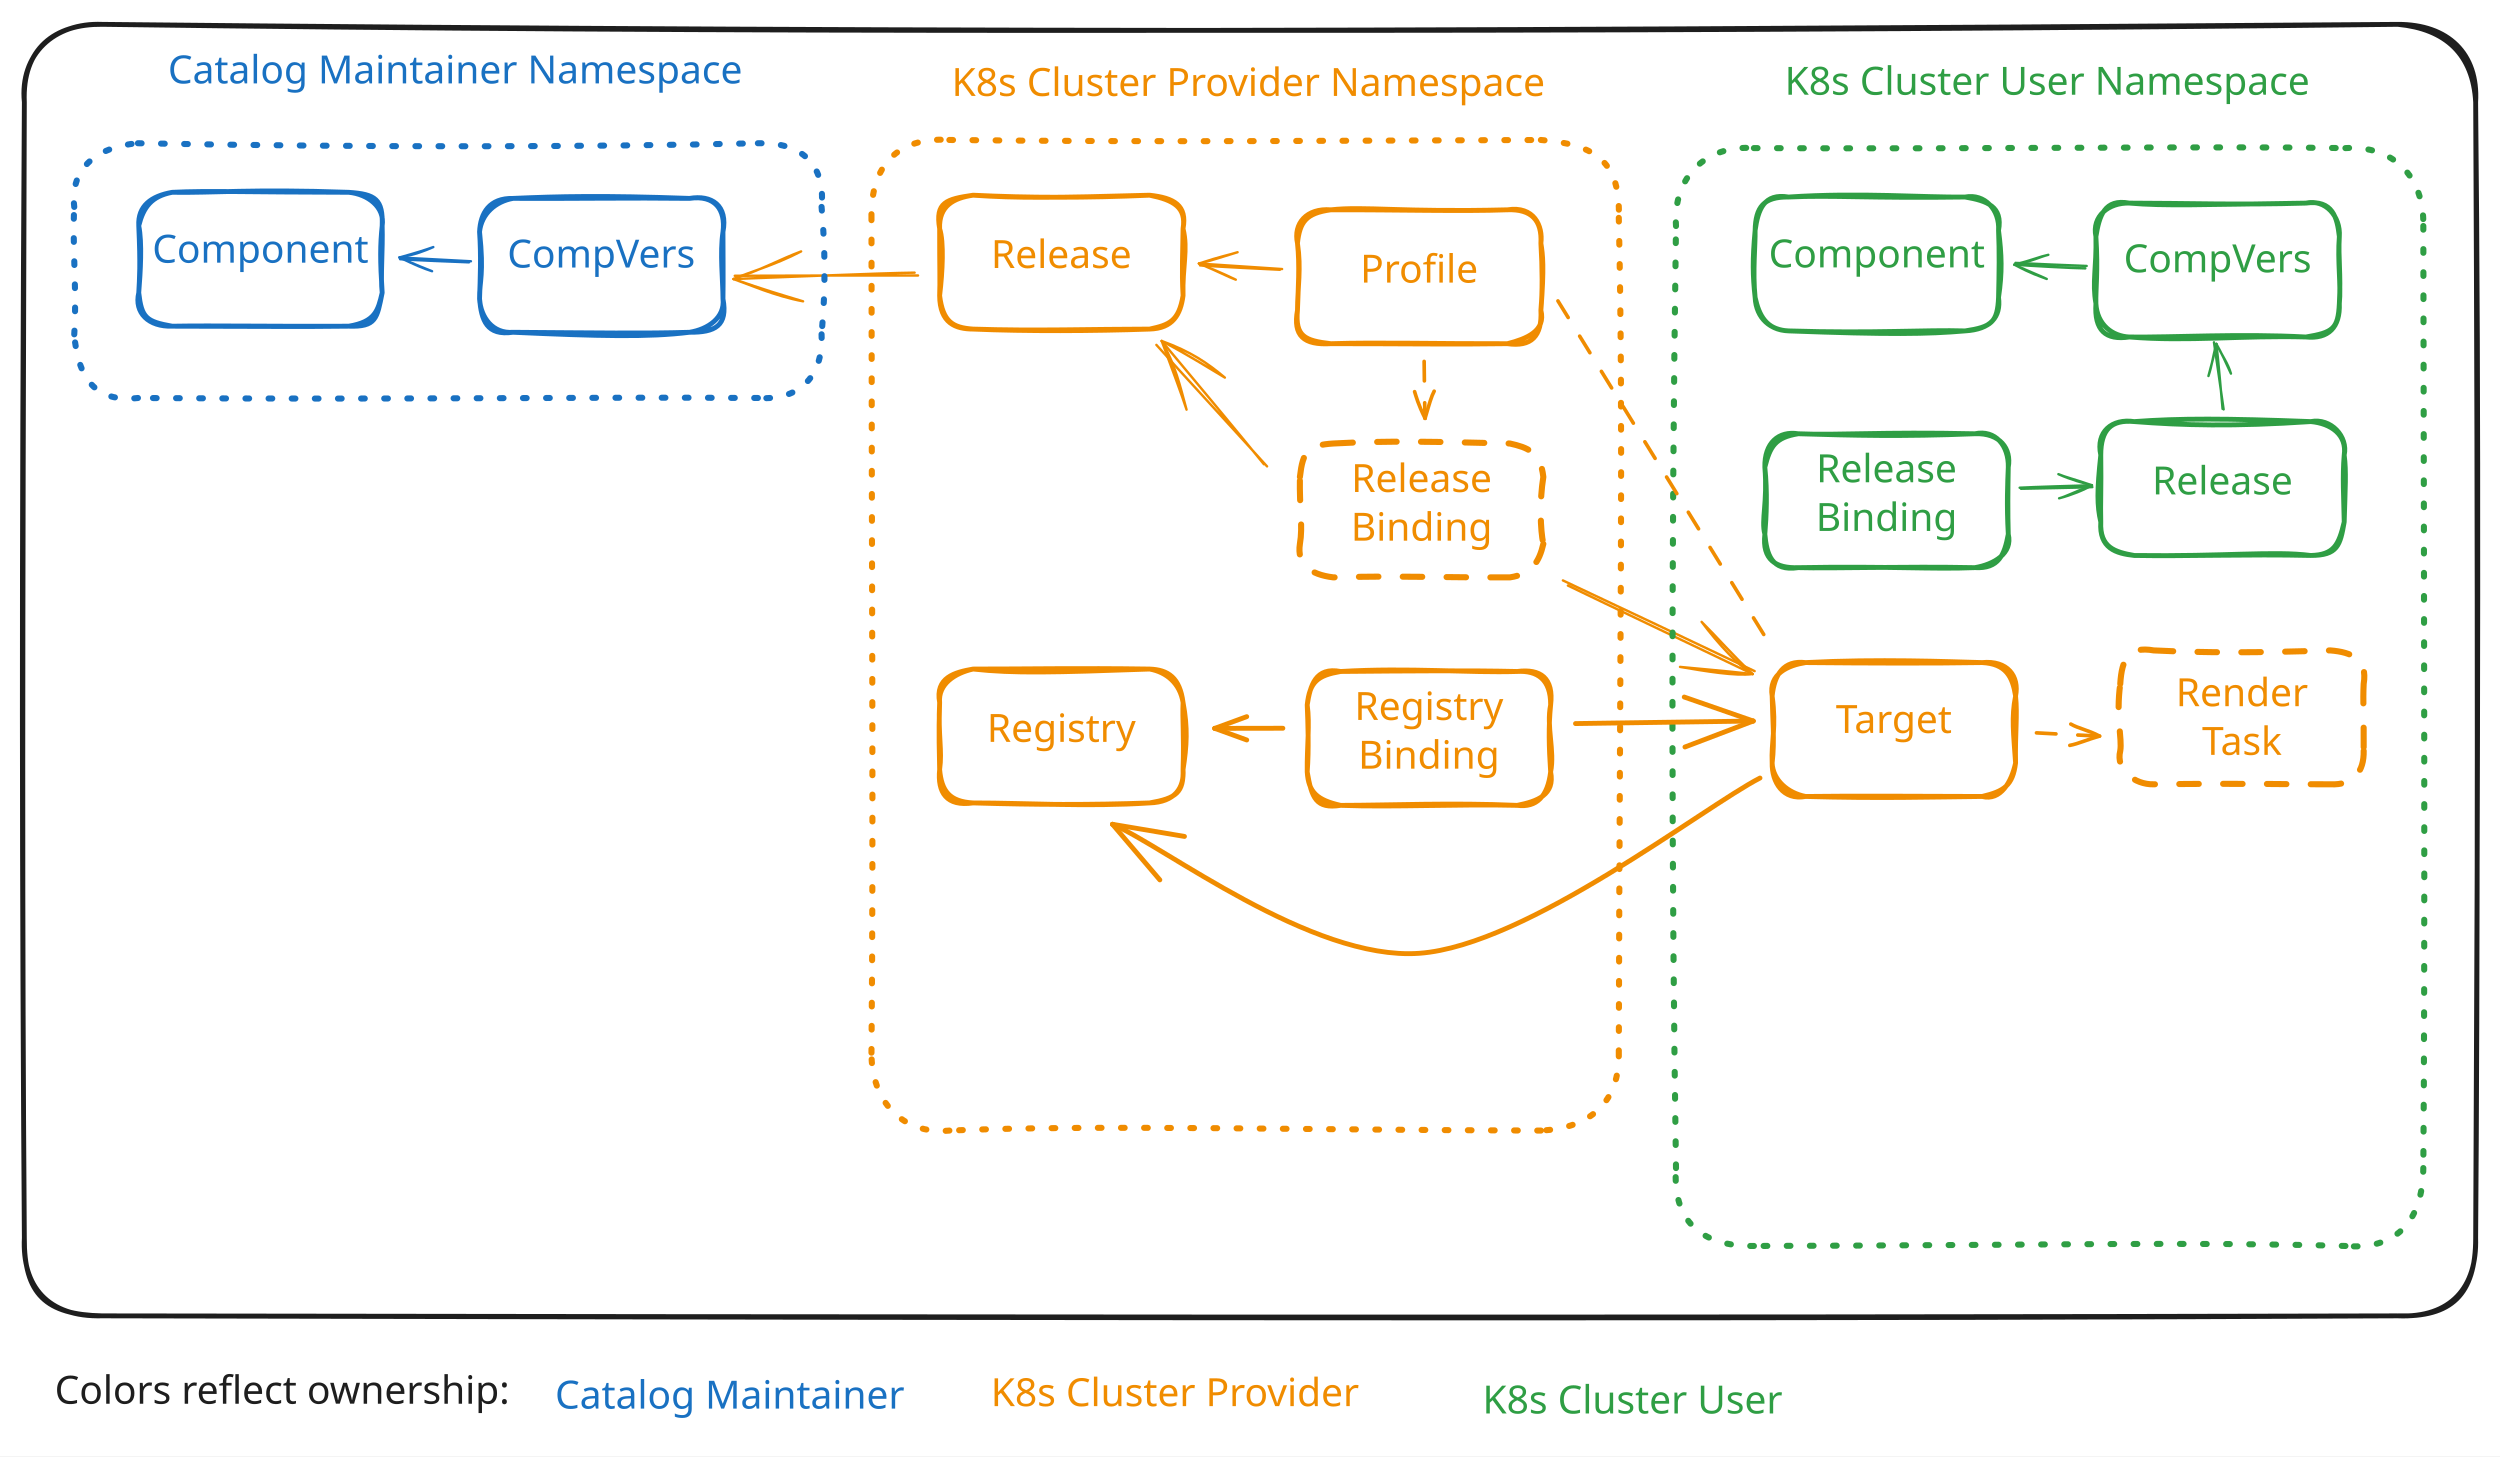
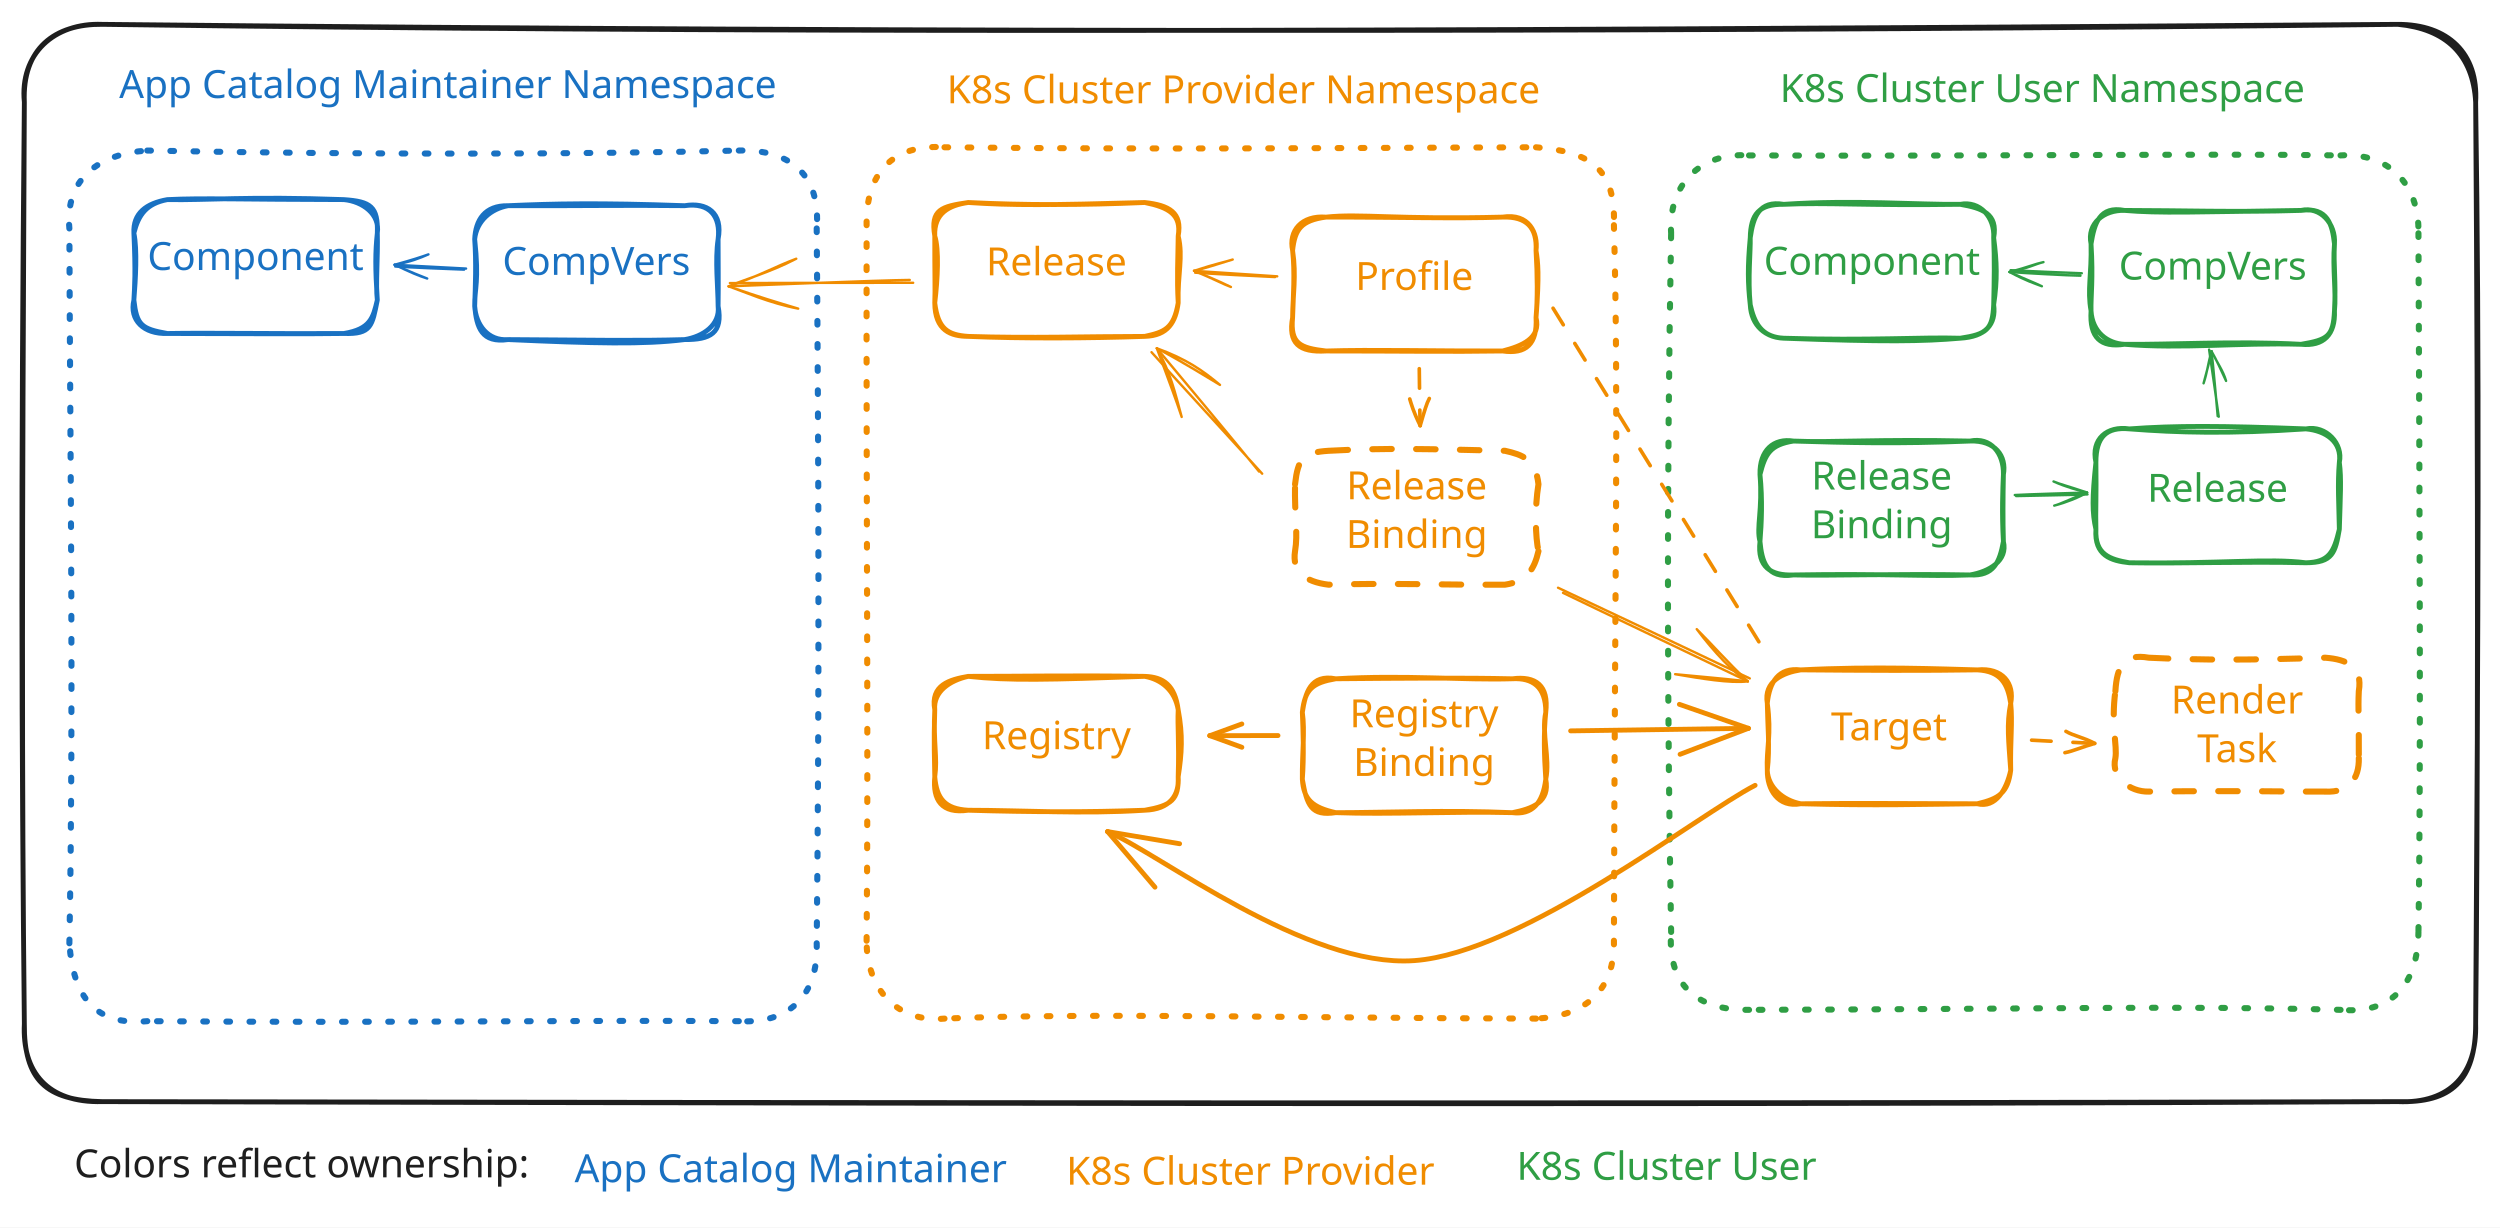
- <svg xmlns="http://www.w3.org/2000/svg" version="1.1" viewBox="0 0 1027 598.237" width="1027" height="598.237">
+ <svg xmlns="http://www.w3.org/2000/svg" version="1.1" viewBox="0 0 1027 504.237" width="1027" height="504.237">
  <defs>
    <style class="style-fonts">
      @font-face {
        font-family: "Virgil";
        src: url("https://excalidash.opendefense.cloud//dist/excalidraw-assets/Virgil.woff2");
      }
      @font-face {
        font-family: "Cascadia";
        src: url("https://excalidash.opendefense.cloud//dist/excalidraw-assets/Cascadia.woff2");
      }
      @font-face {
        font-family: "Assistant";
        src: url("https://excalidash.opendefense.cloud//dist/excalidraw-assets/Assistant-Regular.woff2");
      }
    </style>
  </defs>
-   <rect x="0" y="0" width="1027" height="598.237" fill="#ffffff" />
-   <g stroke-linecap="round" transform="translate(10 10) rotate(0 503.5 265.2745)">
-     <path d="M32 0 C378.81 3.63, 724.38 3.01, 975 0 M32 0 C284.79 3.44, 536.51 3.26, 975 0 M975 0 C995.68 -0.09, 1008.23 12, 1007 32 M975 0 C994.74 1.86, 1005.95 12.46, 1007 32 M1007 32 C1008.35 160.36, 1007.95 286.92, 1007 498.55 M1007 32 C1007.94 216.8, 1007.82 401.13, 1007 498.55 M1007 498.55 C1007.64 518.76, 996.8 531.52, 975 530.55 M1007 498.55 C1007 522.02, 996.97 531.22, 975 530.55 M975 530.55 C658.57 531.4, 340.75 531.01, 32 530.55 M975 530.55 C745.78 531.72, 515.82 531.65, 32 530.55 M32 530.55 C9.5 531.18, -0.98 518.26, 0 498.55 M32 530.55 C8.75 530.09, -0.14 521.71, 0 498.55 M0 498.55 C-0.97 358.83, -1.19 220.41, 0 32 M0 498.55 C-0.9 377.15, -0.79 255.33, 0 32 M0 32 C-0.92 9.85, 12.42 -0.19, 32 0 M0 32 C-2 12.2, 12.32 -0.8, 32 0" stroke="#1e1e1e" stroke-width="2" fill="none" />
-   </g>
-   <g stroke-linecap="round" transform="translate(358 57.5) rotate(0 153.5 203.4706)">
-     <path d="M32 0 C121.26 1.02, 207.87 0.18, 275 0 M275 0 C298.11 1.79, 307.77 9.4, 307 32 M307 32 C308.93 116.79, 307.42 201.3, 307 374.94 M307 374.94 C307.48 394.99, 295.51 405.97, 275 406.94 M275 406.94 C182.13 406.75, 89.28 404.48, 32 406.94 M32 406.94 C12.42 408.77, -0.11 394.6, 0 374.94 M0 374.94 C0.87 280.95, 0.06 186.45, 0 32 M0 32 C-0.41 10.64, 10.68 -1.45, 32 0" stroke="#f08c00" stroke-width="2.5" fill="none" stroke-dasharray="1.5 8" />
-   </g>
-   <g transform="translate(383.6 27) rotate(0 129.225 10)">
+   <rect x="0" y="0" width="1027" height="504.237" fill="#ffffff" />
+   <g stroke-linecap="round" transform="translate(10 10) rotate(0 503.5 221.2745)">
+     <path d="M32 0 C378.81 3.63, 724.38 3.01, 975 0 M32 0 C284.79 3.44, 536.51 3.26, 975 0 M975 0 C995.68 -0.09, 1008.23 12, 1007 32 M975 0 C994.74 1.86, 1005.95 12.46, 1007 32 M1007 32 C1008.59 136.52, 1008.08 238.67, 1007 410.55 M1007 32 C1008.06 182.02, 1007.9 331.42, 1007 410.55 M1007 410.55 C1007.64 430.76, 996.8 443.52, 975 442.55 M1007 410.55 C1007 434.02, 996.97 443.22, 975 442.55 M975 442.55 C658.57 443.4, 340.75 443.01, 32 442.55 M975 442.55 C745.78 443.72, 515.82 443.65, 32 442.55 M32 442.55 C9.5 443.18, -0.98 430.26, 0 410.55 M32 442.55 C8.75 442.09, -0.14 433.71, 0 410.55 M0 410.55 C-1.18 297.06, -1.47 185.28, 0 32 M0 410.55 C-1.07 312.08, -0.92 213.06, 0 32 M0 32 C-0.92 9.85, 12.42 -0.19, 32 0 M0 32 C-2 12.2, 12.32 -0.8, 32 0" stroke="#1e1e1e" stroke-width="2" fill="none" />
+   </g>
+   <g stroke-linecap="round" transform="translate(356 60.5) rotate(0 153.5 178.9706)">
+     <path d="M32 0 C121.26 1.02, 207.87 0.18, 275 0 M275 0 C298.11 1.79, 307.77 9.4, 307 32 M307 32 C309 104.58, 307.31 176.83, 307 325.94 M307 325.94 C307.48 345.99, 295.51 356.97, 275 357.94 M275 357.94 C182.13 357.75, 89.28 355.48, 32 357.94 M32 357.94 C12.42 359.77, -0.11 345.6, 0 325.94 M0 325.94 C0.76 245.53, -0.15 164.55, 0 32 M0 32 C-0.41 10.64, 10.68 -1.45, 32 0" stroke="#f08c00" stroke-width="2.5" fill="none" stroke-dasharray="1.5 8" />
+   </g>
+   <g transform="translate(381.6 30) rotate(0 129.225 10)">
    <text x="129.225" y="0" font-family="Virgil, Segoe UI Emoji" font-size="16px" fill="#f08c00" text-anchor="middle" style="white-space: pre;" direction="ltr" dominant-baseline="text-before-edge">K8s Cluster Provider Namespace</text>
  </g>
-   <g transform="translate(725.375 26.5) rotate(0 115.625 10)">
+   <g transform="translate(723.375 29.5) rotate(0 115.625 10)">
    <text x="115.625" y="0" font-family="Virgil, Segoe UI Emoji" font-size="16px" fill="#2f9e44" text-anchor="middle" style="white-space: pre;" direction="ltr" dominant-baseline="text-before-edge">K8s Cluster User Namespace</text>
  </g>
-   <g stroke-linecap="round" transform="translate(197 81.5) rotate(0 50 27.5)">
+   <g stroke-linecap="round" transform="translate(195 84.5) rotate(0 50 27.5)">
    <path d="M13.75 0 C38.22 0.14, 61.81 -0.31, 86.25 0 M13.75 0 C32.34 -0.82, 50.69 -1.27, 86.25 0 M86.25 0 C96.69 -1.51, 101.14 4.57, 100 13.75 M86.25 0 C95.34 -1.56, 102.12 2.82, 100 13.75 M100 13.75 C98.69 22.41, 99.98 33.62, 100 41.25 M100 13.75 C100.01 22.83, 100.14 33.02, 100 41.25 M100 41.25 C100.89 49.02, 93.77 53.8, 86.25 55 M100 41.25 C102.09 52.37, 96.76 55.1, 86.25 55 M86.25 55 C69.47 57.11, 48.98 56.59, 13.75 55 M86.25 55 C67.26 55.56, 48.49 55.24, 13.75 55 M13.75 55 C5.41 55.65, 0.47 48.89, 0 41.25 M13.75 55 C2.86 56.57, 0.77 50.11, 0 41.25 M0 41.25 C-0.08 33.89, 1.89 31.39, 0 13.75 M0 41.25 C0.28 33.33, 0.68 23.24, 0 13.75 M0 13.75 C0.34 5.99, 4.02 -0.21, 13.75 0 M0 13.75 C0.79 6.2, 6.73 1.24, 13.75 0" stroke="#1971c2" stroke-width="2" fill="none" />
  </g>
-   <g transform="translate(212.1167 97.5) rotate(0 34.88334 10)">
+   <g transform="translate(210.1167 100.5) rotate(0 34.88334 10)">
    <text x="34.883" y="0" font-family="Virgil, Segoe UI Emoji" font-size="16px" fill="#1971c2" text-anchor="middle" style="white-space: pre;" direction="ltr" dominant-baseline="text-before-edge">CompVers</text>
  </g>
-   <g stroke-linecap="round" transform="translate(57 79) rotate(0 50 27.5)">
+   <g stroke-linecap="round" transform="translate(55 82) rotate(0 50 27.5)">
    <path d="M13.75 0 C29.78 0.32, 46.47 -1.42, 86.25 0 M13.75 0 C28.44 -0.73, 44.07 -0.06, 86.25 0 M86.25 0 C97.3 0.75, 100.39 2.83, 100 13.75 M86.25 0 C94.02 0.73, 101.21 6.07, 100 13.75 M100 13.75 C100.3 23.48, 99.24 34.88, 100 41.25 M100 13.75 C99.18 21.51, 99.13 27.93, 100 41.25 M100 41.25 C98.29 48.62, 97.14 53.2, 86.25 55 M100 41.25 C97.88 51.82, 97.61 55.39, 86.25 55 M86.25 55 C57.67 55.18, 30.64 54.68, 13.75 55 M86.25 55 C66.81 55.28, 47.4 55.03, 13.75 55 M13.75 55 C4.07 55.35, -1.98 49.53, 0 41.25 M13.75 55 C3.09 53.11, 1.16 51.58, 0 41.25 M0 41.25 C0.68 32.74, 1.42 20.66, 0 13.75 M0 41.25 C0.31 35.3, 0.75 30.28, 0 13.75 M0 13.75 C-0.44 5.6, 5.07 1.52, 13.75 0 M0 13.75 C1.91 6.1, 5.25 1.61, 13.75 0" stroke="#1971c2" stroke-width="2" fill="none" />
  </g>
-   <g transform="translate(67.61666 95.5) rotate(0 39.38334 10)">
+   <g transform="translate(65.61666 98.5) rotate(0 39.38334 10)">
    <text x="39.383" y="0" font-family="Virgil, Segoe UI Emoji" font-size="16px" fill="#1971c2" text-anchor="middle" style="white-space: pre;" direction="ltr" dominant-baseline="text-before-edge">Component</text>
  </g>
  <g stroke-linecap="round">
-     <g transform="translate(193 107.6875) rotate(0 -14.5 -0.8535609)">
+     <g transform="translate(191 110.6875) rotate(0 -14.5 -0.8535609)">
      <path d="M-0.36 0.08 C-5.12 -0.07, -23.96 -0.85, -28.64 -1.21 M0.45 -0.36 C-4.33 -0.62, -24.06 -1.7, -28.89 -1.92" stroke="#1971c2" stroke-width="1" fill="none" />
    </g>
-     <g transform="translate(193 107.6875) rotate(0 -14.5 -0.8535609)">
+     <g transform="translate(191 110.6875) rotate(0 -14.5 -0.8535609)">
      <path d="M-15 -6.19 C-18.75 -4.59, -22.03 -3.17, -28.89 -1.92 M-15 -6.19 C-18.18 -5.06, -21.46 -3.99, -28.89 -1.92" stroke="#1971c2" stroke-width="1" fill="none" />
    </g>
-     <g transform="translate(193 107.6875) rotate(0 -14.5 -0.8535609)">
+     <g transform="translate(191 110.6875) rotate(0 -14.5 -0.8535609)">
      <path d="M-15.51 3.73 C-19.08 2.6, -22.23 1.27, -28.89 -1.92 M-15.51 3.73 C-18.53 2.56, -21.7 1.32, -28.89 -1.92" stroke="#1971c2" stroke-width="1" fill="none" />
    </g>
  </g>
  <mask />
-   <g stroke-linecap="round" transform="translate(728 272.1875) rotate(0 50 27.5)">
+   <g stroke-linecap="round" transform="translate(726 275.1875) rotate(0 50 27.5)">
    <path d="M13.75 0 C43.43 -1.58, 72.81 -0.35, 86.25 0 M13.75 0 C39.41 0.24, 65.32 0.35, 86.25 0 M86.25 0 C96.02 0.5, 98.75 5.75, 100 13.75 M86.25 0 C96.69 -1.01, 101.61 5.55, 100 13.75 M100 13.75 C98.27 22.38, 99.17 29.19, 100 41.25 M100 13.75 C100.82 21.59, 99.75 29.03, 100 41.25 M100 41.25 C98.32 48.96, 93.92 56.96, 86.25 55 M100 41.25 C98.85 50.52, 95.24 52.87, 86.25 55 M86.25 55 C61.08 54.92, 32.95 54.74, 13.75 55 M86.25 55 C65.38 55.22, 43.99 55.85, 13.75 55 M13.75 55 C4.43 56.75, -0.16 49.11, 0 41.25 M13.75 55 C6.42 53.59, 0.3 48.27, 0 41.25 M0 41.25 C-0.42 32.44, 1.76 26.65, 0 13.75 M0 41.25 C1.12 32.03, 0.11 22.44, 0 13.75 M0 13.75 C0.92 4.94, 4.6 -1.13, 13.75 0 M0 13.75 C-1.58 4.58, 6.65 1.12, 13.75 0" stroke="#f08c00" stroke-width="2" fill="none" />
  </g>
-   <g transform="translate(749.8917 288.6875) rotate(0 28.10833 10)">
+   <g transform="translate(747.8917 291.6875) rotate(0 28.10833 10)">
    <text x="28.108" y="0" font-family="Virgil, Segoe UI Emoji" font-size="16px" fill="#f08c00" text-anchor="middle" style="white-space: pre;" direction="ltr" dominant-baseline="text-before-edge">Target</text>
  </g>
-   <g stroke-linecap="round" transform="translate(386 80.1875) rotate(0 50 27.5)">
+   <g stroke-linecap="round" transform="translate(384 83.1875) rotate(0 50 27.5)">
    <path d="M13.75 0 C31.84 1.23, 47.19 1.1, 86.25 0 M13.75 0 C36.53 1.12, 60.3 1.13, 86.25 0 M86.25 0 C96.28 1.1, 101.8 4.1, 100 13.75 M86.25 0 C96.27 2.02, 101.39 5.05, 100 13.75 M100 13.75 C102.1 22.45, 99.65 29.46, 100 41.25 M100 13.75 C99.91 22.96, 99.41 31.03, 100 41.25 M100 41.25 C98.23 51.85, 94.28 53.27, 86.25 55 M100 41.25 C98.98 49.03, 95.83 54.75, 86.25 55 M86.25 55 C63.3 55.8, 35.49 55.94, 13.75 55 M86.25 55 C62.6 55.01, 39.16 55.83, 13.75 55 M13.75 55 C5.24 54.41, 1.33 51.92, 0 41.25 M13.75 55 C6.63 54.98, 0.06 52.68, 0 41.25 M0 41.25 C1.19 31.43, 1.78 19.19, 0 13.75 M0 41.25 C0.24 35.21, -0.03 30.22, 0 13.75 M0 13.75 C-0.37 4.31, 5.88 1.13, 13.75 0 M0 13.75 C-1.87 2.82, 2.73 1.62, 13.75 0" stroke="#f08c00" stroke-width="2" fill="none" />
  </g>
-   <g transform="translate(405.675 97.6875) rotate(0 30.325 10)">
+   <g transform="translate(403.675 100.6875) rotate(0 30.325 10)">
    <text x="30.325" y="0" font-family="Virgil, Segoe UI Emoji" font-size="16px" fill="#f08c00" text-anchor="middle" style="white-space: pre;" direction="ltr" dominant-baseline="text-before-edge">Release</text>
  </g>
-   <g stroke-linecap="round" transform="translate(534 182.1875) rotate(0 50 27.5)">
+   <g stroke-linecap="round" transform="translate(532 185.1875) rotate(0 50 27.5)">
    <path d="M13.75 0 C36.83 -1.26, 56.47 -0.7, 86.25 0 M86.25 0 C93.53 1.66, 98.86 3.45, 100 13.75 M100 13.75 C98.39 23.72, 98.75 35.51, 100 41.25 M100 41.25 C98.31 48.56, 95.28 53.67, 86.25 55 M86.25 55 C60.13 55.13, 37.81 54.25, 13.75 55 M13.75 55 C4.09 53.83, -1.29 49.58, 0 41.25 M0 41.25 C1.27 33.9, -0.24 27.12, 0 13.75 M0 13.75 C1.22 3.03, 3.36 0.67, 13.75 0" stroke="#f08c00" stroke-width="2.5" fill="none" stroke-dasharray="8 10" />
  </g>
-   <g transform="translate(553.675 189.6875) rotate(0 30.325 20)">
+   <g transform="translate(551.675 192.6875) rotate(0 30.325 20)">
    <text x="30.325" y="0" font-family="Virgil, Segoe UI Emoji" font-size="16px" fill="#f08c00" text-anchor="middle" style="white-space: pre;" direction="ltr" dominant-baseline="text-before-edge">Release</text>
    <text x="30.325" y="20" font-family="Virgil, Segoe UI Emoji" font-size="16px" fill="#f08c00" text-anchor="middle" style="white-space: pre;" direction="ltr" dominant-baseline="text-before-edge">Binding</text>
  </g>
-   <g stroke-linecap="round" transform="translate(533 86.1875) rotate(0 50 27.5)">
+   <g stroke-linecap="round" transform="translate(531 89.1875) rotate(0 50 27.5)">
    <path d="M13.75 0 C27.8 -1.53, 42.5 1.09, 86.25 0 M13.75 0 C40.91 -0.08, 67.75 0.71, 86.25 0 M86.25 0 C96.1 -0.37, 100.53 4.31, 100 13.75 M86.25 0 C97.19 -1.72, 100.91 6.62, 100 13.75 M100 13.75 C100.77 18.49, 101.38 23.45, 100 41.25 M100 13.75 C100.62 23.96, 100.68 33.95, 100 41.25 M100 41.25 C100.58 52.09, 95.98 56.42, 86.25 55 M100 41.25 C102.14 49.78, 94.13 52.98, 86.25 55 M86.25 55 C58.55 55.08, 32.61 54.39, 13.75 55 M86.25 55 C65.1 55.35, 43.18 54.99, 13.75 55 M13.75 55 C2.95 53.76, -0.98 51.98, 0 41.25 M13.75 55 C2.46 55.68, -1.89 51.75, 0 41.25 M0 41.25 C0.05 32, 1.57 24.18, 0 13.75 M0 41.25 C0.27 32.74, 0.99 22.59, 0 13.75 M0 13.75 C0.94 5.01, 3.47 1.42, 13.75 0 M0 13.75 C-1.78 5.64, 3.69 -0.8, 13.75 0" stroke="#f08c00" stroke-width="2" fill="none" />
  </g>
-   <g transform="translate(557.7167 103.6875) rotate(0 25.28333 10)">
+   <g transform="translate(555.7167 106.6875) rotate(0 25.28333 10)">
    <text x="25.283" y="0" font-family="Virgil, Segoe UI Emoji" font-size="16px" fill="#f08c00" text-anchor="middle" style="white-space: pre;" direction="ltr" dominant-baseline="text-before-edge">Profile</text>
  </g>
  <g stroke-linecap="round">
-     <g transform="translate(520.1833 191.2695) rotate(0 -22.06557 -25.29102)">
+     <g transform="translate(518.1833 194.2695) rotate(0 -22.06557 -25.29102)">
      <path d="M0.32 0.32 C-7.19 -8.11, -37.56 -41.01, -45.14 -49.59 M-0.97 -0.56 C-8.12 -9.39, -35.98 -42.93, -42.96 -51.2" stroke="#f08c00" stroke-width="1" fill="none" />
    </g>
-     <g transform="translate(520.1833 191.2695) rotate(0 -22.06557 -25.29102)">
+     <g transform="translate(518.1833 194.2695) rotate(0 -22.06557 -25.29102)">
      <path d="M-17.01 -36.15 C-24.24 -42.2, -30.76 -46.74, -42.96 -51.2 M-17.01 -36.15 C-23.35 -39.88, -30.27 -44.41, -42.96 -51.2" stroke="#f08c00" stroke-width="1" fill="none" />
    </g>
-     <g transform="translate(520.1833 191.2695) rotate(0 -22.06557 -25.29102)">
+     <g transform="translate(518.1833 194.2695) rotate(0 -22.06557 -25.29102)">
      <path d="M-32.75 -22.99 C-35.45 -32.96, -37.34 -41.37, -42.96 -51.2 M-32.75 -22.99 C-35.09 -30.11, -38.06 -37.93, -42.96 -51.2" stroke="#f08c00" stroke-width="1" fill="none" />
    </g>
  </g>
  <mask />
  <g stroke-linecap="round">
-     <g transform="translate(642.3422 239.3998) rotate(0 39.07891 18.48225)">
+     <g transform="translate(640.3422 242.3998) rotate(0 39.07891 18.48225)">
      <path d="M-0.3 -0.96 C12.58 5.07, 65.24 29.97, 78.46 36.3 M1.75 1.15 C14.39 7.31, 64.84 31.28, 77.67 37.5" stroke="#f08c00" stroke-width="1" fill="none" />
    </g>
-     <g transform="translate(642.3422 239.3998) rotate(0 39.07891 18.48225)">
+     <g transform="translate(640.3422 242.3998) rotate(0 39.07891 18.48225)">
      <path d="M47.81 34.56 C58.1 36.3, 70.48 38.44, 77.67 37.5 M47.81 34.56 C57.36 35.52, 65.4 36.1, 77.67 37.5" stroke="#f08c00" stroke-width="1" fill="none" />
    </g>
-     <g transform="translate(642.3422 239.3998) rotate(0 39.07891 18.48225)">
+     <g transform="translate(640.3422 242.3998) rotate(0 39.07891 18.48225)">
      <path d="M56.68 16.06 C63.47 25.14, 72.31 34.64, 77.67 37.5 M56.68 16.06 C63.42 22.75, 68.74 29.03, 77.67 37.5" stroke="#f08c00" stroke-width="1" fill="none" />
    </g>
  </g>
  <mask />
  <g stroke-linecap="round">
-     <g transform="translate(377 113.3919) rotate(0 -38 0.1401485)">
+     <g transform="translate(375 116.3919) rotate(0 -38 0.1401485)">
      <path d="M0.12 -0.22 C-12.58 -0.26, -62.47 -0.16, -75.16 -0.1 M-1.28 -1.39 C-14.16 -1.27, -63.07 0.78, -75.67 1.24" stroke="#f08c00" stroke-width="1" fill="none" />
    </g>
-     <g transform="translate(377 113.3919) rotate(0 -38 0.1401485)">
+     <g transform="translate(375 116.3919) rotate(0 -38 0.1401485)">
      <path d="M-47.9 -10.11 C-59.02 -4.29, -70.03 -1.37, -75.67 1.24 M-47.9 -10.11 C-56.53 -6.91, -63.16 -3, -75.67 1.24" stroke="#f08c00" stroke-width="1" fill="none" />
    </g>
-     <g transform="translate(377 113.3919) rotate(0 -38 0.1401485)">
+     <g transform="translate(375 116.3919) rotate(0 -38 0.1401485)">
      <path d="M-47.1 10.39 C-58.55 8.28, -69.88 3.25, -75.67 1.24 M-47.1 10.39 C-56.07 7.69, -62.94 5.68, -75.67 1.24" stroke="#f08c00" stroke-width="1" fill="none" />
    </g>
  </g>
  <mask />
  <g stroke-linecap="round">
-     <g transform="translate(526 110.4822) rotate(0 -16.5 -0.9160343)">
+     <g transform="translate(524 113.4822) rotate(0 -16.5 -0.9160343)">
      <path d="M-0.21 0.34 C-5.8 0.1, -27.58 -1.01, -33.03 -1.46 M0.68 0.04 C-5.03 -0.35, -27.83 -1.89, -33.48 -2.23" stroke="#f08c00" stroke-width="1" fill="none" />
    </g>
-     <g transform="translate(526 110.4822) rotate(0 -16.5 -0.9160343)">
+     <g transform="translate(524 113.4822) rotate(0 -16.5 -0.9160343)">
      <path d="M-17.61 -6.87 C-23.4 -5.1, -29.65 -3.03, -33.48 -2.23 M-17.61 -6.87 C-21.01 -5.76, -24.24 -5.28, -33.48 -2.23" stroke="#f08c00" stroke-width="1" fill="none" />
    </g>
-     <g transform="translate(526 110.4822) rotate(0 -16.5 -0.9160343)">
+     <g transform="translate(524 113.4822) rotate(0 -16.5 -0.9160343)">
      <path d="M-18.34 4.41 C-23.84 1.7, -29.8 -0.71, -33.48 -2.23 M-18.34 4.41 C-21.63 3.23, -24.71 1.42, -33.48 -2.23" stroke="#f08c00" stroke-width="1" fill="none" />
    </g>
  </g>
  <mask />
  <g stroke-linecap="round">
-     <g transform="translate(585.5778 148.6875) rotate(0 0.09676896 11.75)">
+     <g transform="translate(583.5778 151.6875) rotate(0 0.09676896 11.75)">
      <path d="M-0.54 -0.22 C-0.48 3.71, -0.35 19.16, -0.16 23.15" stroke="#f08c00" stroke-width="1.5" fill="none" stroke-dasharray="8 9" />
    </g>
-     <g transform="translate(585.5778 148.6875) rotate(0 0.09676896 11.75)">
+     <g transform="translate(583.5778 151.6875) rotate(0 0.09676896 11.75)">
      <path d="M-4.46 12.21 C-3.84 14.13, -3.09 17.23, -0.16 23.15" stroke="#f08c00" stroke-width="1.5" fill="none" />
    </g>
-     <g transform="translate(585.5778 148.6875) rotate(0 0.09676896 11.75)">
+     <g transform="translate(583.5778 151.6875) rotate(0 0.09676896 11.75)">
      <path d="M3.58 12.01 C2.52 13.93, 1.6 17.07, -0.16 23.15" stroke="#f08c00" stroke-width="1.5" fill="none" />
    </g>
  </g>
  <mask />
-   <g stroke-linecap="round" transform="translate(861 83.4375) rotate(0 50 27.5)">
+   <g stroke-linecap="round" transform="translate(859 86.4375) rotate(0 50 27.5)">
    <path d="M13.75 0 C28.12 1.24, 42.75 0.63, 86.25 0 M13.75 0 C36.9 0.01, 59.23 0.83, 86.25 0 M86.25 0 C97.37 -1.48, 99.1 5.91, 100 13.75 M86.25 0 C94.21 -1.78, 100.61 5.42, 100 13.75 M100 13.75 C99.49 22.69, 100.69 28.74, 100 41.25 M100 13.75 C99.18 23.73, 100.77 33.75, 100 41.25 M100 41.25 C100.41 51.01, 95.54 55.95, 86.25 55 M100 41.25 C99.51 51.67, 97.35 53.15, 86.25 55 M86.25 55 C60.59 54.27, 37.41 56.99, 13.75 55 M86.25 55 C59.22 53.53, 31.55 55.24, 13.75 55 M13.75 55 C3.99 56.48, -0.74 52.35, 0 41.25 M13.75 55 C6.8 54.7, 0.48 50.01, 0 41.25 M0 41.25 C-1.59 32.48, 0.31 26.49, 0 13.75 M0 41.25 C-0.16 35.31, 0.91 28.08, 0 13.75 M0 13.75 C-1.79 5.41, 5.29 -0.28, 13.75 0 M0 13.75 C1.38 5.24, 3.45 -1.96, 13.75 0" stroke="#2f9e44" stroke-width="2" fill="none" />
  </g>
-   <g transform="translate(876.1167 99.4375) rotate(0 34.88334 10)">
+   <g transform="translate(874.1167 102.4375) rotate(0 34.88334 10)">
    <text x="34.883" y="0" font-family="Virgil, Segoe UI Emoji" font-size="16px" fill="#2f9e44" text-anchor="middle" style="white-space: pre;" direction="ltr" dominant-baseline="text-before-edge">CompVers</text>
  </g>
-   <g stroke-linecap="round" transform="translate(721 80.9375) rotate(0 50 27.5)">
+   <g stroke-linecap="round" transform="translate(719 83.9375) rotate(0 50 27.5)">
    <path d="M13.75 0 C42.85 -1.97, 69.48 0.25, 86.25 0 M13.75 0 C31.59 -0.84, 47.02 0.56, 86.25 0 M86.25 0 C94.37 -1.55, 100.53 5.31, 100 13.75 M86.25 0 C95.24 1.57, 101.85 3.78, 100 13.75 M100 13.75 C101.31 23.8, 101.53 30.95, 100 41.25 M100 13.75 C100.39 22.37, 100.25 30.86, 100 41.25 M100 41.25 C99.57 51.5, 97.1 53.39, 86.25 55 M100 41.25 C101.07 49.35, 96.68 54.4, 86.25 55 M86.25 55 C70.13 54.49, 49.38 56.09, 13.75 55 M86.25 55 C70.74 56.33, 55.46 56.55, 13.75 55 M13.75 55 C6.51 54.74, 0.42 50.06, 0 41.25 M13.75 55 C4.49 54.6, 1.61 48.53, 0 41.25 M0 41.25 C-0.99 32.29, -1.1 25.73, 0 13.75 M0 41.25 C-1.09 30.69, 0.16 19.15, 0 13.75 M0 13.75 C1.2 5.15, 3.6 -1.7, 13.75 0 M0 13.75 C0.2 4.04, 3.52 -0.12, 13.75 0" stroke="#2f9e44" stroke-width="2" fill="none" />
  </g>
-   <g transform="translate(731.6167 97.4375) rotate(0 39.38334 10)">
+   <g transform="translate(729.6167 100.4375) rotate(0 39.38334 10)">
    <text x="39.383" y="0" font-family="Virgil, Segoe UI Emoji" font-size="16px" fill="#2f9e44" text-anchor="middle" style="white-space: pre;" direction="ltr" dominant-baseline="text-before-edge">Component</text>
  </g>
  <g stroke-linecap="round">
-     <g transform="translate(857 109.625) rotate(0 -14.5 -0.8535609)">
+     <g transform="translate(855 112.625) rotate(0 -14.5 -0.8535609)">
      <path d="M0.2 -0.37 C-4.57 -0.56, -24.26 -1.34, -29.04 -1.63 M-0.36 0.63 C-5.17 0.59, -24.8 -0.5, -29.49 -0.89" stroke="#2f9e44" stroke-width="1" fill="none" />
    </g>
-     <g transform="translate(857 109.625) rotate(0 -14.5 -0.8535609)">
+     <g transform="translate(855 112.625) rotate(0 -14.5 -0.8535609)">
      <path d="M-15.55 -4.95 C-19.2 -4.06, -21.75 -2.38, -29.49 -0.89 M-15.55 -4.95 C-18.9 -4.26, -21.76 -2.93, -29.49 -0.89" stroke="#2f9e44" stroke-width="1" fill="none" />
    </g>
-     <g transform="translate(857 109.625) rotate(0 -14.5 -0.8535609)">
+     <g transform="translate(855 112.625) rotate(0 -14.5 -0.8535609)">
      <path d="M-16.2 4.97 C-19.66 3.62, -22.07 3.06, -29.49 -0.89 M-16.2 4.97 C-19.38 3.41, -22.1 2.5, -29.49 -0.89" stroke="#2f9e44" stroke-width="1" fill="none" />
    </g>
  </g>
  <mask />
-   <g stroke-linecap="round" transform="translate(863 173.1875) rotate(0 50 27.5)">
+   <g stroke-linecap="round" transform="translate(861 176.1875) rotate(0 50 27.5)">
    <path d="M13.75 0 C33.46 1.54, 54.7 2.14, 86.25 0 M13.75 0 C32.42 -1.38, 51.37 -1.33, 86.25 0 M86.25 0 C94.55 -1.62, 101.69 6.16, 100 13.75 M86.25 0 C94.54 0.75, 101.19 5.4, 100 13.75 M100 13.75 C99.25 22.51, 99.81 31.1, 100 41.25 M100 13.75 C100.9 20.62, 100.39 27.46, 100 41.25 M100 41.25 C98.34 50.83, 97.36 55.02, 86.25 55 M100 41.25 C97.77 50.67, 95.8 54.75, 86.25 55 M86.25 55 C71.06 53.03, 50.9 55.51, 13.75 55 M86.25 55 C60.42 54.4, 34.88 55.4, 13.75 55 M13.75 55 C6.2 54.19, -0.75 52.09, 0 41.25 M13.75 55 C5.7 53.59, -0.45 51.69, 0 41.25 M0 41.25 C-1.56 34.49, -1.56 28.38, 0 13.75 M0 41.25 C-0.21 33.71, 0.21 27.47, 0 13.75 M0 13.75 C0.01 3.2, 4.34 -0.87, 13.75 0 M0 13.75 C-2.12 4.17, 4.59 -1.37, 13.75 0" stroke="#2f9e44" stroke-width="2" fill="none" />
  </g>
-   <g transform="translate(882.675 190.6875) rotate(0 30.325 10)">
+   <g transform="translate(880.675 193.6875) rotate(0 30.325 10)">
    <text x="30.325" y="0" font-family="Virgil, Segoe UI Emoji" font-size="16px" fill="#2f9e44" text-anchor="middle" style="white-space: pre;" direction="ltr" dominant-baseline="text-before-edge">Release</text>
  </g>
-   <g stroke-linecap="round" transform="translate(725 178.1875) rotate(0 50 27.5)">
+   <g stroke-linecap="round" transform="translate(723 181.1875) rotate(0 50 27.5)">
    <path d="M13.75 0 C36.09 0.66, 56.1 1.22, 86.25 0 M13.75 0 C30.25 0.71, 47.53 -0.85, 86.25 0 M86.25 0 C96.57 -0.41, 101.39 6.1, 100 13.75 M86.25 0 C94.8 -1.82, 100.21 5, 100 13.75 M100 13.75 C99.75 19.74, 99.31 29.26, 100 41.25 M100 13.75 C99.82 22.8, 99.74 32.59, 100 41.25 M100 41.25 C98.46 49.68, 96.13 55.59, 86.25 55 M100 41.25 C101.92 49.11, 94.11 53.71, 86.25 55 M86.25 55 C57.43 54.42, 27.55 55.41, 13.75 55 M86.25 55 C68.68 55.75, 51.35 54.33, 13.75 55 M13.75 55 C4.51 55.34, -1.2 51.8, 0 41.25 M13.75 55 C2.54 56.72, 0.77 49.29, 0 41.25 M0 41.25 C-1.57 35.5, 1.18 28.22, 0 13.75 M0 41.25 C0.6 33.94, 1.08 24.05, 0 13.75 M0 13.75 C-0.26 3.75, 5.66 -1.31, 13.75 0 M0 13.75 C2.16 5.17, 4.25 1.54, 13.75 0" stroke="#2f9e44" stroke-width="2" fill="none" />
  </g>
-   <g transform="translate(744.675 185.6875) rotate(0 30.325 20)">
+   <g transform="translate(742.675 188.6875) rotate(0 30.325 20)">
    <text x="30.325" y="0" font-family="Virgil, Segoe UI Emoji" font-size="16px" fill="#2f9e44" text-anchor="middle" style="white-space: pre;" direction="ltr" dominant-baseline="text-before-edge">Release</text>
    <text x="30.325" y="20" font-family="Virgil, Segoe UI Emoji" font-size="16px" fill="#2f9e44" text-anchor="middle" style="white-space: pre;" direction="ltr" dominant-baseline="text-before-edge">Binding</text>
  </g>
  <g stroke-linecap="round">
-     <g transform="translate(913 167.6875) rotate(0 -1.5 -13.5)">
+     <g transform="translate(911 170.6875) rotate(0 -1.5 -13.5)">
      <path d="M0.46 0.49 C-0.11 -4.06, -2.88 -22.54, -3.5 -27.07 M0.03 0.26 C-0.37 -4.22, -1.9 -21.76, -2.52 -26.41" stroke="#2f9e44" stroke-width="1" fill="none" />
    </g>
-     <g transform="translate(913 167.6875) rotate(0 -1.5 -13.5)">
+     <g transform="translate(911 170.6875) rotate(0 -1.5 -13.5)">
      <path d="M3.47 -14.21 C2.3 -18.36, -0.14 -21.58, -2.52 -26.41 M3.47 -14.21 C1.48 -18.55, -0.5 -22.93, -2.52 -26.41" stroke="#2f9e44" stroke-width="1" fill="none" />
    </g>
-     <g transform="translate(913 167.6875) rotate(0 -1.5 -13.5)">
+     <g transform="translate(911 170.6875) rotate(0 -1.5 -13.5)">
      <path d="M-5.77 -13.22 C-4.25 -17.69, -3.99 -21.21, -2.52 -26.41 M-5.77 -13.22 C-4.49 -17.95, -3.2 -22.68, -2.52 -26.41" stroke="#2f9e44" stroke-width="1" fill="none" />
    </g>
  </g>
  <mask />
  <g stroke-linecap="round">
-     <g transform="translate(830 200.6875) rotate(0 14.5 -0.5)">
+     <g transform="translate(828 203.6875) rotate(0 14.5 -0.5)">
      <path d="M0.23 0.1 C5.09 -0.04, 24.67 -0.32, 29.53 -0.59 M-0.32 -0.33 C4.49 -0.63, 24.44 -1.2, 29.36 -1.35" stroke="#2f9e44" stroke-width="1" fill="none" />
    </g>
-     <g transform="translate(830 200.6875) rotate(0 14.5 -0.5)">
+     <g transform="translate(828 203.6875) rotate(0 14.5 -0.5)">
      <path d="M15.88 4.02 C20.9 2.73, 26.21 0.58, 29.36 -1.35 M15.88 4.02 C18.76 3.25, 21.32 1.77, 29.36 -1.35" stroke="#2f9e44" stroke-width="1" fill="none" />
    </g>
-     <g transform="translate(830 200.6875) rotate(0 14.5 -0.5)">
+     <g transform="translate(828 203.6875) rotate(0 14.5 -0.5)">
      <path d="M15.59 -5.9 C20.73 -3.58, 26.15 -2.13, 29.36 -1.35 M15.59 -5.9 C18.57 -4.66, 21.19 -4.13, 29.36 -1.35" stroke="#2f9e44" stroke-width="1" fill="none" />
    </g>
  </g>
  <mask />
-   <g stroke-linecap="round" transform="translate(871 267.1875) rotate(0 50 27.5)">
+   <g stroke-linecap="round" transform="translate(869 270.1875) rotate(0 50 27.5)">
    <path d="M13.75 0 C35.31 1.05, 55.94 1.01, 86.25 0 M86.25 0 C95.28 0.72, 101.67 3.68, 100 13.75 M100 13.75 C99.64 20.96, 100.09 26.38, 100 41.25 M100 41.25 C100.2 49.63, 95.99 55.5, 86.25 55 M86.25 55 C69.57 55.09, 54.09 54.52, 13.75 55 M13.75 55 C5.87 55.22, -1.98 49.04, 0 41.25 M0 41.25 C0.84 36.3, -1.86 27.4, 0 13.75 M0 13.75 C0.66 3.35, 3.45 -1.8, 13.75 0" stroke="#f08c00" stroke-width="2.5" fill="none" stroke-dasharray="8 10" />
  </g>
-   <g transform="translate(895.1 277.6875) rotate(0 25.9 20)">
+   <g transform="translate(893.1 280.6875) rotate(0 25.9 20)">
    <text x="25.9" y="0" font-family="Virgil, Segoe UI Emoji" font-size="16px" fill="#f08c00" text-anchor="middle" style="white-space: pre;" direction="ltr" dominant-baseline="text-before-edge">Render</text>
    <text x="25.9" y="20" font-family="Virgil, Segoe UI Emoji" font-size="16px" fill="#f08c00" text-anchor="middle" style="white-space: pre;" direction="ltr" dominant-baseline="text-before-edge">Task</text>
  </g>
  <g stroke-linecap="round">
-     <g transform="translate(836.5 301.1794) rotate(0 12.79801 0.3790858)">
+     <g transform="translate(834.5 304.1794) rotate(0 12.79801 0.3790858)">
      <path d="M0.09 -0.12 C4.44 0.13, 21.8 1.05, 26 1.21" stroke="#f08c00" stroke-width="1.5" fill="none" stroke-dasharray="8 9" />
    </g>
-     <g transform="translate(836.5 301.1794) rotate(0 12.79801 0.3790858)">
+     <g transform="translate(834.5 304.1794) rotate(0 12.79801 0.3790858)">
      <path d="M13.78 5.02 C17.06 4.42, 21.12 2.57, 26 1.21" stroke="#f08c00" stroke-width="1.5" fill="none" />
    </g>
-     <g transform="translate(836.5 301.1794) rotate(0 12.79801 0.3790858)">
+     <g transform="translate(834.5 304.1794) rotate(0 12.79801 0.3790858)">
      <path d="M14.19 -3.73 C17.33 -1.89, 21.29 -1.31, 26 1.21" stroke="#f08c00" stroke-width="1.5" fill="none" />
    </g>
  </g>
  <mask />
-   <g transform="translate(22.47745 564.2365) rotate(0 95.39167 10)">
+   <g transform="translate(30.47745 471.2365) rotate(0 95.39167 10)">
    <text x="0" y="0" font-family="Virgil, Segoe UI Emoji" font-size="16px" fill="#1e1e1e" text-anchor="start" style="white-space: pre;" direction="ltr" dominant-baseline="text-before-edge">Colors reflect ownership:</text>
  </g>
-   <g transform="translate(228.0275 566.2365) rotate(0 74.96667 10)">
-     <text x="0" y="0" font-family="Virgil, Segoe UI Emoji" font-size="16px" fill="#1971c2" text-anchor="start" style="white-space: pre;" direction="ltr" dominant-baseline="text-before-edge">Catalog Maintainer</text>
-   </g>
-   <g transform="translate(407.0275 565.2365) rotate(0 83.29166 10)">
+   <g transform="translate(236.0275 473.2365) rotate(0 92.1 10)">
+     <text x="0" y="0" font-family="Virgil, Segoe UI Emoji" font-size="16px" fill="#1971c2" text-anchor="start" style="white-space: pre;" direction="ltr" dominant-baseline="text-before-edge">App Catalog Maintainer</text>
+   </g>
+   <g transform="translate(438.0275 474.2365) rotate(0 83.29166 10)">
    <text x="0" y="0" font-family="Virgil, Segoe UI Emoji" font-size="16px" fill="#f08c00" text-anchor="start" style="white-space: pre;" direction="ltr" dominant-baseline="text-before-edge">K8s Cluster Provider</text>
  </g>
-   <g transform="translate(609.0275 568.2365) rotate(0 69.69167 10)">
+   <g transform="translate(623.0275 472.2365) rotate(0 69.69167 10)">
    <text x="0" y="0" font-family="Virgil, Segoe UI Emoji" font-size="16px" fill="#2f9e44" text-anchor="start" style="white-space: pre;" direction="ltr" dominant-baseline="text-before-edge">K8s Cluster User</text>
  </g>
-   <g transform="translate(66.1 21.84375) rotate(0 120.9 10)">
-     <text x="120.9" y="0" font-family="Virgil, Segoe UI Emoji" font-size="16px" fill="#1971c2" text-anchor="middle" style="white-space: pre;" direction="ltr" dominant-baseline="text-before-edge">Catalog Maintainer Namespace</text>
-   </g>
-   <g stroke-linecap="round" transform="translate(30.5 58.84375) rotate(0 153.5 52.32745)">
-     <path d="M26.16 0 C120.37 1.78, 214.89 1.53, 280.84 0 M280.84 0 C298.65 -0.58, 308.72 8.57, 307 26.16 M307 26.16 C308.43 41.81, 308.8 59.24, 307 78.49 M307 78.49 C307.82 96.94, 296.72 105.81, 280.84 104.65 M280.84 104.65 C207.67 104.15, 135.51 105.4, 26.16 104.65 M26.16 104.65 C8.78 106.65, 1.51 96.71, 0 78.49 M0 78.49 C1.15 62.39, -0.85 41.56, 0 26.16 M0 26.16 C-1.89 9.69, 10.2 1.27, 26.16 0" stroke="#1971c2" stroke-width="2.5" fill="none" stroke-dasharray="1.5 8" />
-   </g>
-   <g stroke-linecap="round" transform="translate(688.5 60.84375) rotate(0 153.5 225.5)">
-     <path d="M32 0 C127.12 0.44, 223.72 -0.86, 275 0 M275 0 C294.41 -1.28, 307.47 11.5, 307 32 M307 32 C307.3 184.49, 307.73 334.74, 307 419 M307 419 C306.73 442.19, 294.69 452.68, 275 451 M275 451 C210.57 449.22, 150.59 450.73, 32 451 M32 451 C10.02 451.32, -1.54 440.35, 0 419 M0 419 C-1.8 298.91, -2.08 177.01, 0 32 M0 32 C-1.3 12.29, 11.86 -1.44, 32 0" stroke="#2f9e44" stroke-width="2.5" fill="none" stroke-dasharray="1.5 8" />
-   </g>
-   <g stroke-linecap="round" transform="translate(386 274.8438) rotate(0 50 27.5)">
+   <g transform="translate(41.96666 27.84375) rotate(0 142.0333 10)">
+     <text x="142.033" y="0" font-family="Virgil, Segoe UI Emoji" font-size="16px" fill="#1971c2" text-anchor="middle" style="white-space: pre;" direction="ltr" dominant-baseline="text-before-edge">App Catalog Maintainer Namespace </text>
+   </g>
+   <g stroke-linecap="round" transform="translate(28.5 61.84375) rotate(0 153.5 178.8275)">
+     <path d="M32 0 C121.88 1.8, 212.07 1.56, 275 0 M275 0 C296.7 -0.58, 308.72 10.52, 307 32 M307 32 C307.83 127.77, 308.1 224.87, 307 325.65 M307 325.65 C307.82 347.99, 294.77 358.81, 275 357.65 M275 357.65 C205.19 357.16, 136.43 358.44, 32 357.65 M32 357.65 C10.73 359.65, 1.51 347.77, 0 325.65 M0 325.65 C1.79 228.52, 0.3 127.86, 0 32 M0 32 C-1.89 11.63, 12.15 1.27, 32 0" stroke="#1971c2" stroke-width="2.5" fill="none" stroke-dasharray="1.5 8" />
+   </g>
+   <g stroke-linecap="round" transform="translate(686.5 63.84375) rotate(0 153.5 175.5)">
+     <path d="M32 0 C127.12 0.44, 223.72 -0.86, 275 0 M275 0 C294.41 -1.28, 307.47 11.5, 307 32 M307 32 C307.48 145.68, 308.02 256.47, 307 319 M307 319 C306.73 342.19, 294.69 352.68, 275 351 M275 351 C210.57 349.22, 150.59 350.73, 32 351 M32 351 C10.02 351.32, -1.54 340.35, 0 319 M0 319 C-1.56 230.47, -1.92 139.6, 0 32 M0 32 C-1.3 12.29, 11.86 -1.44, 32 0" stroke="#2f9e44" stroke-width="2.5" fill="none" stroke-dasharray="1.5 8" />
+   </g>
+   <g stroke-linecap="round" transform="translate(384 277.8438) rotate(0 50 27.5)">
    <path d="M13.75 0 C30.53 1.85, 46.79 1.39, 86.25 0 M13.75 0 C35.49 0.03, 56.65 -0.44, 86.25 0 M86.25 0 C93.89 0.27, 98.68 3.53, 100 13.75 M86.25 0 C93.19 1.24, 98.74 5.91, 100 13.75 M100 13.75 C101.96 24.17, 101.51 31.68, 100 41.25 M100 13.75 C99.67 20.78, 100.45 26.45, 100 41.25 M100 41.25 C100.27 50.69, 97.34 53.07, 86.25 55 M100 41.25 C100.54 48.72, 96.69 54.67, 86.25 55 M86.25 55 C60.26 56.67, 36.41 55, 13.75 55 M86.25 55 C61.95 55.85, 40.03 55.77, 13.75 55 M13.75 55 C2.77 56.59, -0.94 50.78, 0 41.25 M13.75 55 C4.03 54.46, 0.77 50.13, 0 41.25 M0 41.25 C1.13 33.35, -0.7 27.69, 0 13.75 M0 41.25 C-0.07 35.07, -0.47 27.38, 0 13.75 M0 13.75 C-1.91 3.45, 6.21 1.32, 13.75 0 M0 13.75 C-0.67 6.23, 6.25 1.67, 13.75 0" stroke="#f08c00" stroke-width="2" fill="none" />
  </g>
-   <g transform="translate(404.3917 292.3438) rotate(0 31.60833 10)">
+   <g transform="translate(402.3917 295.3438) rotate(0 31.60833 10)">
    <text x="31.608" y="0" font-family="Virgil, Segoe UI Emoji" font-size="16px" fill="#f08c00" text-anchor="middle" style="white-space: pre;" direction="ltr" dominant-baseline="text-before-edge">Registry</text>
  </g>
-   <g stroke-linecap="round" transform="translate(537 275.8438) rotate(0 50 27.5)">
+   <g stroke-linecap="round" transform="translate(535 278.8438) rotate(0 50 27.5)">
    <path d="M13.75 0 C41.89 -1.68, 66.6 0.64, 86.25 0 M13.75 0 C41.36 -0.25, 66.59 -0.46, 86.25 0 M86.25 0 C95.85 -1.25, 101.34 2.66, 100 13.75 M86.25 0 C94.52 -0.46, 100.07 3.23, 100 13.75 M100 13.75 C98.16 22.58, 101.74 32.68, 100 41.25 M100 13.75 C99.1 22.7, 99.32 31.01, 100 41.25 M100 41.25 C101.87 50.7, 94.48 53.36, 86.25 55 M100 41.25 C98.79 51.28, 94.35 56.01, 86.25 55 M86.25 55 C62.27 54.4, 35.7 55.82, 13.75 55 M86.25 55 C59.53 53.83, 33.87 54.98, 13.75 55 M13.75 55 C3.58 56.58, 1.85 52.06, 0 41.25 M13.75 55 C4.14 52.84, 0.51 49.67, 0 41.25 M0 41.25 C0.73 31.93, 0.3 21.28, 0 13.75 M0 41.25 C-0.13 30.68, 1.12 21.58, 0 13.75 M0 13.75 C0.99 4.24, 4.28 1.63, 13.75 0 M0 13.75 C1.24 5.82, 3.29 -2.02, 13.75 0" stroke="#f08c00" stroke-width="2" fill="none" />
  </g>
-   <g transform="translate(555.3917 283.3438) rotate(0 31.60833 20)">
+   <g transform="translate(553.3917 286.3438) rotate(0 31.60833 20)">
    <text x="31.608" y="0" font-family="Virgil, Segoe UI Emoji" font-size="16px" fill="#f08c00" text-anchor="middle" style="white-space: pre;" direction="ltr" dominant-baseline="text-before-edge">Registry</text>
    <text x="31.608" y="20" font-family="Virgil, Segoe UI Emoji" font-size="16px" fill="#f08c00" text-anchor="middle" style="white-space: pre;" direction="ltr" dominant-baseline="text-before-edge">Binding</text>
  </g>
  <g stroke-linecap="round">
-     <g transform="translate(527 299.1645) rotate(0 -14 0.02601687)">
+     <g transform="translate(525 302.1645) rotate(0 -14 0.02601687)">
      <path d="M0 0 C-4.67 0.01, -23.33 0.04, -28 0.05 M0 0 C-4.67 0.01, -23.33 0.04, -28 0.05" stroke="#f08c00" stroke-width="2" fill="none" />
    </g>
-     <g transform="translate(527 299.1645) rotate(0 -14 0.02601687)">
+     <g transform="translate(525 302.1645) rotate(0 -14 0.02601687)">
      <path d="M-14.85 -4.76 C-19.33 -3.12, -23.81 -1.48, -28 0.05 M-14.85 -4.76 C-19.08 -3.21, -23.31 -1.66, -28 0.05" stroke="#f08c00" stroke-width="2" fill="none" />
    </g>
-     <g transform="translate(527 299.1645) rotate(0 -14 0.02601687)">
+     <g transform="translate(525 302.1645) rotate(0 -14 0.02601687)">
      <path d="M-14.84 4.82 C-19.32 3.19, -23.8 1.57, -28 0.05 M-14.84 4.82 C-19.07 3.28, -23.3 1.75, -28 0.05" stroke="#f08c00" stroke-width="2" fill="none" />
    </g>
  </g>
  <mask />
  <g stroke-linecap="round">
-     <g transform="translate(647.2188 297.2452) rotate(0 36.5 -0.5228085)">
+     <g transform="translate(645.2188 300.2452) rotate(0 36.5 -0.5228085)">
      <path d="M0 0 C12.17 -0.17, 60.83 -0.87, 73 -1.05 M0 0 C12.17 -0.17, 60.83 -0.87, 73 -1.05" stroke="#f08c00" stroke-width="2" fill="none" />
    </g>
-     <g transform="translate(647.2188 297.2452) rotate(0 36.5 -0.5228085)">
+     <g transform="translate(645.2188 300.2452) rotate(0 36.5 -0.5228085)">
      <path d="M44.96 9.62 C51.96 6.95, 58.97 4.29, 73 -1.05 M44.96 9.62 C55.75 5.51, 66.54 1.41, 73 -1.05" stroke="#f08c00" stroke-width="2" fill="none" />
    </g>
-     <g transform="translate(647.2188 297.2452) rotate(0 36.5 -0.5228085)">
+     <g transform="translate(645.2188 300.2452) rotate(0 36.5 -0.5228085)">
      <path d="M44.67 -10.9 C51.74 -8.44, 58.82 -5.98, 73 -1.05 M44.67 -10.9 C55.57 -7.11, 66.47 -3.32, 73 -1.05" stroke="#f08c00" stroke-width="2" fill="none" />
    </g>
  </g>
  <mask />
  <g stroke-linecap="round">
-     <g transform="translate(723 319.6183) rotate(0 -133 36)">
+     <g transform="translate(721 322.6183) rotate(0 -133 36)">
      <path d="M0 0 C-23.33 12, -95.67 68.83, -140 72 C-184.33 75.17, -245 27.83, -266 19 M0 0 C-23.33 12, -95.67 68.83, -140 72 C-184.33 75.17, -245 27.83, -266 19" stroke="#f08c00" stroke-width="2" fill="none" />
    </g>
-     <g transform="translate(723 319.6183) rotate(0 -133 36)">
+     <g transform="translate(721 322.6183) rotate(0 -133 36)">
      <path d="M-236.42 23.99 C-248.11 22.02, -259.81 20.04, -266 19 M-236.42 23.99 C-245.46 22.46, -254.5 20.94, -266 19" stroke="#f08c00" stroke-width="2" fill="none" />
    </g>
-     <g transform="translate(723 319.6183) rotate(0 -133 36)">
+     <g transform="translate(721 322.6183) rotate(0 -133 36)">
      <path d="M-246.54 41.84 C-254.24 32.81, -261.93 23.78, -266 19 M-246.54 41.84 C-252.49 34.86, -258.44 27.88, -266 19" stroke="#f08c00" stroke-width="2" fill="none" />
    </g>
  </g>
  <mask />
  <g stroke-linecap="round">
-     <g transform="translate(640 123.6183) rotate(0 43.5 70.5)">
+     <g transform="translate(638 126.6183) rotate(0 43.5 70.5)">
      <path d="M0 0 C14.5 23.5, 72.5 117.5, 87 141" stroke="#f08c00" stroke-width="1.5" fill="none" stroke-dasharray="8 9" />
    </g>
  </g>
  <mask />
</svg>
